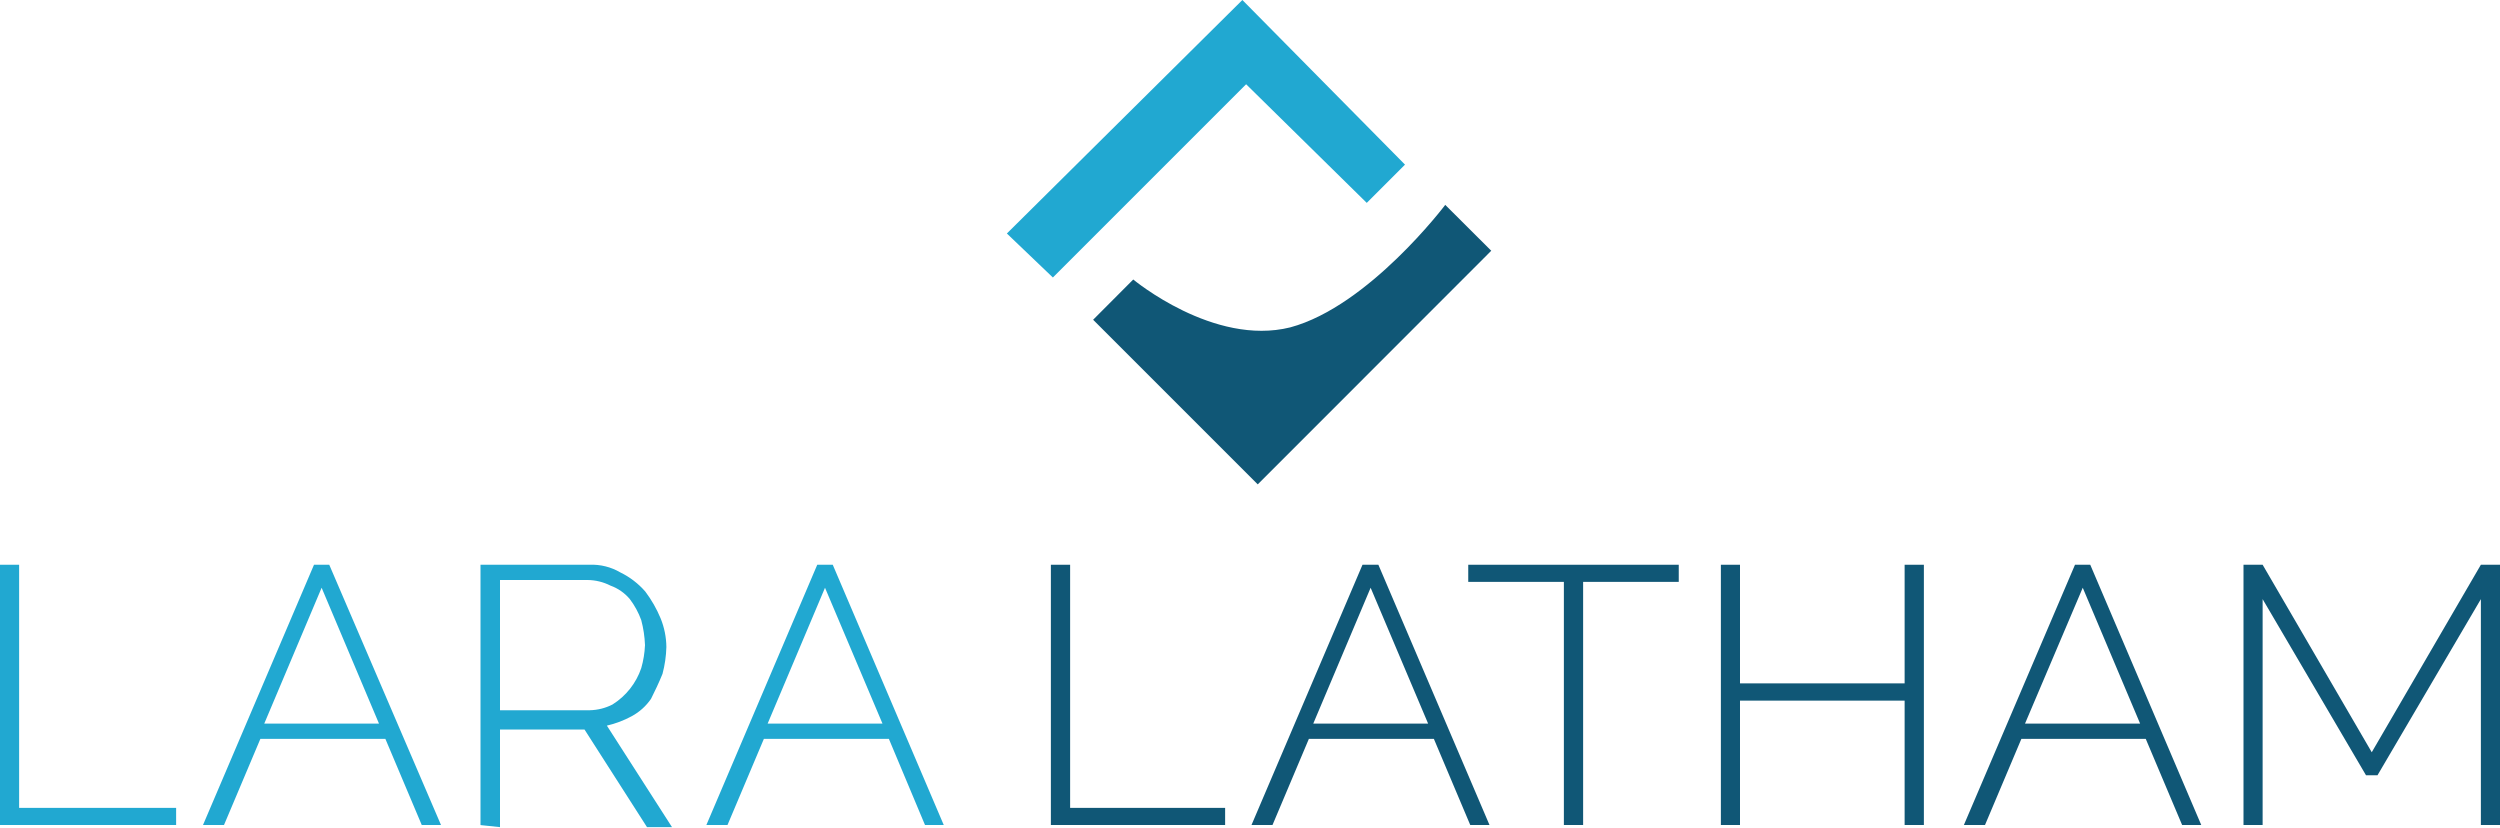
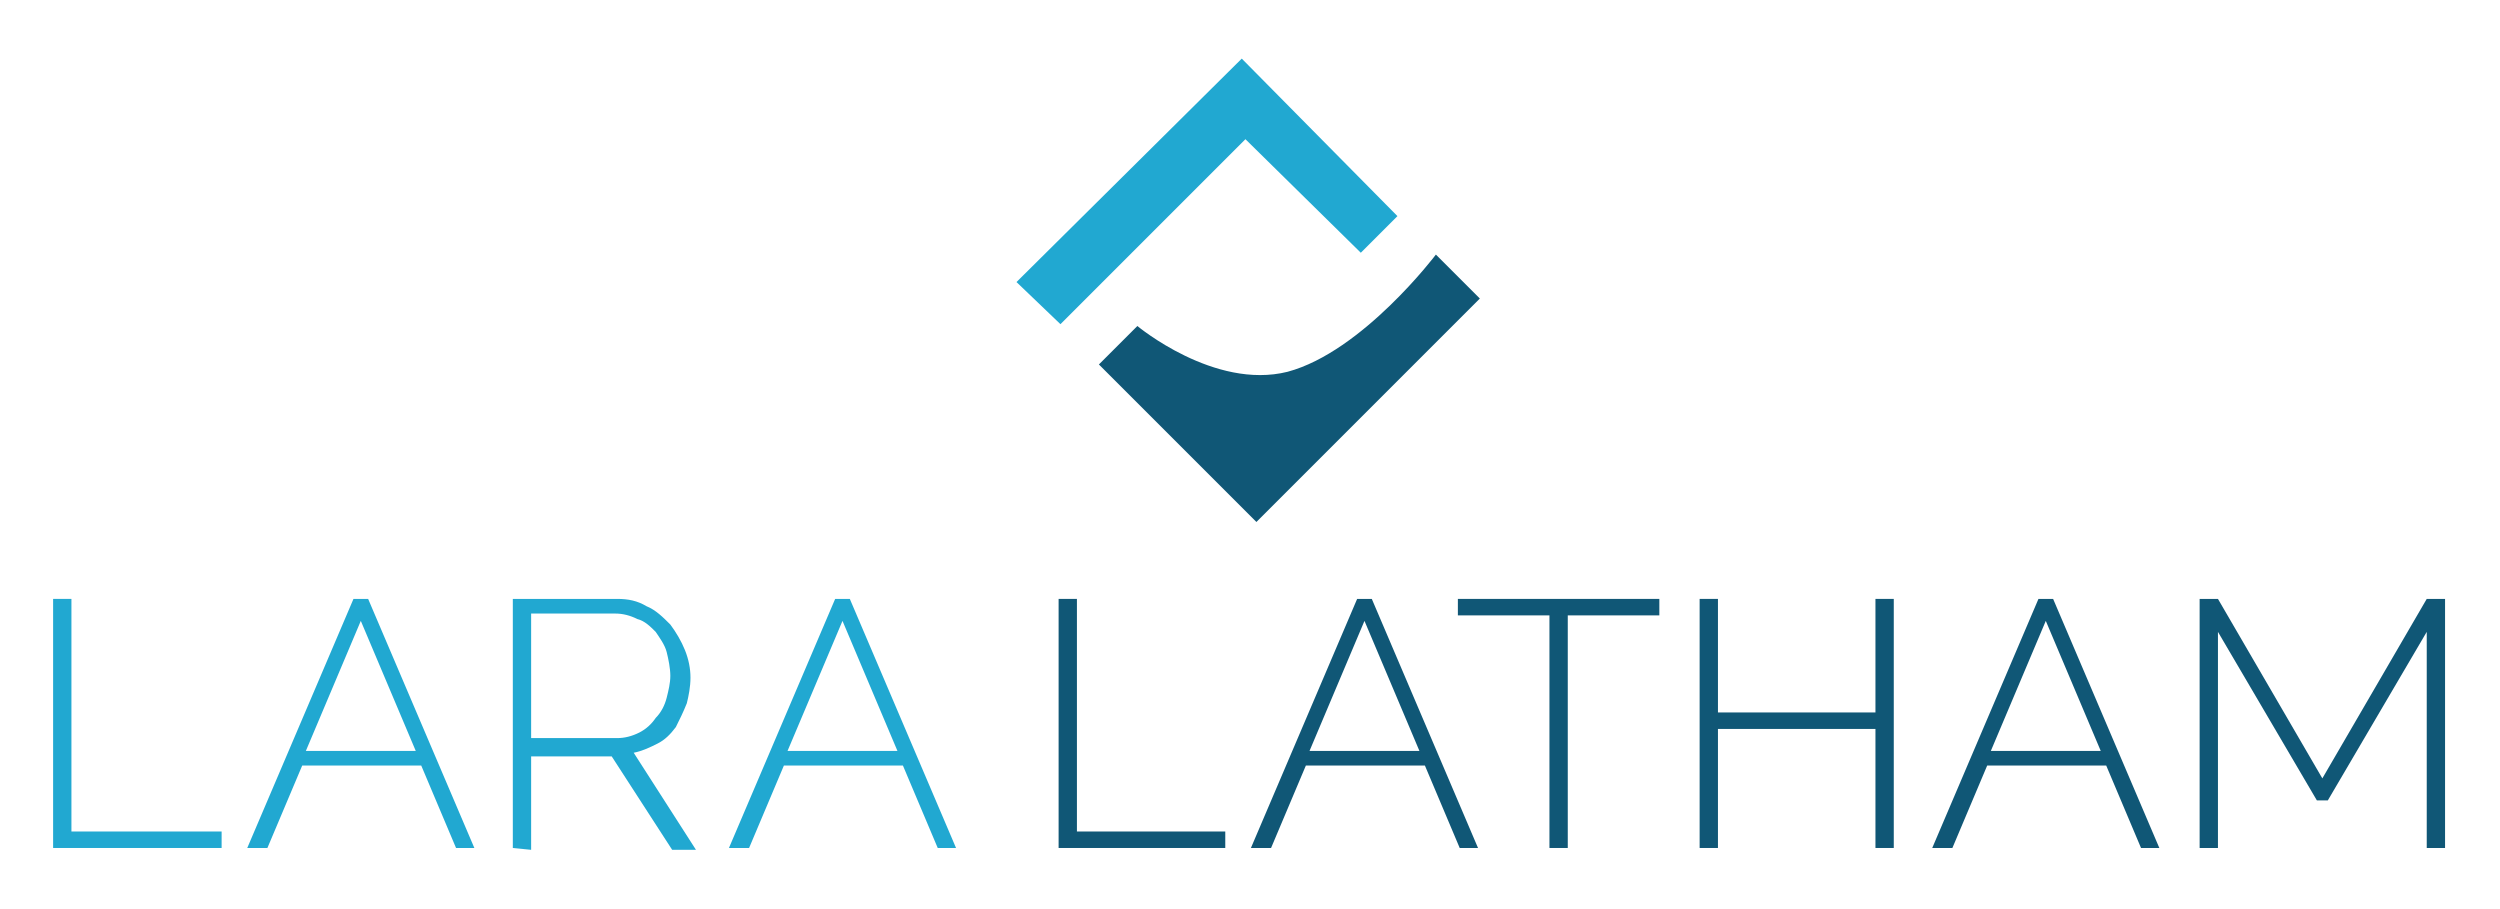
- <svg xmlns="http://www.w3.org/2000/svg" id="Layer_1" data-name="Layer 1" viewBox="0 0 200 66.16">
-   <defs>
-     <style>.cls-1{fill:#21a8d1;}.cls-2{fill:#105776;}</style>
-   </defs>
-   <polygon class="cls-1" points="99.39 0 80.55 18.68 84.23 22.2 94.18 12.25 99.69 6.74 109.34 16.23 112.4 13.17 99.39 0" />
-   <path class="cls-2" d="M88.45,25.91l3.21-3.22s6.43,5.36,12.56,3.83c6.28-1.69,12.4-9.8,12.4-9.8l3.68,3.67L101.62,39.08Z" transform="translate(-1 -0.33)" />
-   <polygon class="cls-1" points="0 45.18 0 66 14.09 66 14.09 64.63 1.53 64.63 1.53 45.18 0 45.18" />
-   <path class="cls-1" d="M26.73,47.35l4.59,10.87H22.14Zm-.61-1.84L17.24,66.33h1.68l2.91-6.89h10l2.91,6.89h1.54L27.34,45.51Z" transform="translate(-1 -0.33)" />
-   <path class="cls-1" d="M40.82,57.15h7.35A4.17,4.17,0,0,0,50,56.69a5.53,5.53,0,0,0,2.3-2.91,7.94,7.94,0,0,0,.3-1.84,9.13,9.13,0,0,0-.3-2,6.37,6.37,0,0,0-.92-1.69,3.62,3.62,0,0,0-1.54-1.07A4.13,4.13,0,0,0,48,46.73H41V57.15Zm-1.38,9.18V45.51h8.73a4.49,4.49,0,0,1,2.45.61,6.32,6.32,0,0,1,2,1.53,9.79,9.79,0,0,1,1.23,2.15,6.24,6.24,0,0,1,.46,2.29A9.27,9.27,0,0,1,54,54.24c-.31.76-.61,1.38-.92,2a4.43,4.43,0,0,1-1.53,1.38,7.84,7.84,0,0,1-2,.76l5.21,8.12h-2l-5-7.81H41v7.81l-1.53-.16Z" transform="translate(-1 -0.33)" />
-   <path class="cls-1" d="M67,47.35,71.6,58.22H62.41Zm-.62-1.84L57.51,66.33H59.2l2.91-6.89h10L75,66.33H76.5L67.62,45.51Z" transform="translate(-1 -0.33)" />
-   <polygon class="cls-2" points="84.07 45.18 84.07 66 98.01 66 98.01 64.63 85.61 64.63 85.61 45.18 84.07 45.18" />
-   <path class="cls-2" d="M110.65,47.35l4.6,10.87h-9.19ZM110,45.51l-8.88,20.82h1.68l2.91-6.89h10l2.91,6.89h1.54l-8.89-20.82Z" transform="translate(-1 -0.33)" />
-   <polygon class="cls-2" points="117.46 45.18 117.46 46.55 125.11 46.55 125.11 66 126.65 66 126.65 46.55 134.3 46.55 134.3 45.18 117.46 45.18" />
-   <polygon class="cls-2" points="152.37 45.18 152.37 54.67 139.2 54.67 139.2 45.18 137.67 45.18 137.67 66 139.2 66 139.2 56.05 152.37 56.05 152.37 66 153.91 66 153.91 45.18 152.37 45.18" />
-   <path class="cls-2" d="M167.62,47.35l4.59,10.87H163ZM167,45.51l-8.89,20.82h1.69l2.91-6.89h9.95l2.91,6.89h1.53l-8.88-20.82Z" transform="translate(-1 -0.33)" />
-   <polygon class="cls-2" points="198.47 45.18 189.74 60.18 181.01 45.18 179.48 45.18 179.48 66 181.01 66 181.01 47.93 189.28 62.02 190.2 62.02 198.47 47.93 198.47 66 200 66 200 45.18 198.47 45.18" />
+ <svg xmlns="http://www.w3.org/2000/svg" version="1.1" id="Layer_1" x="0px" y="0px" viewBox="0 0 136.5 49.6" style="enable-background:new 0 0 136.5 49.6;" xml:space="preserve">
+   <style type="text/css">
+ 	.st0{fill:none;}
+ 	.st1{fill:#21A8D1;}
+ 	.st2{fill:#105776;}
+ </style>
+   <rect class="st0" width="136.5" height="49.6" />
+   <polygon class="st1" points="67.8,3.2 55.5,15.4 57.9,17.7 64.4,11.2 68,7.6 74.3,13.8 76.3,11.8 " />
+   <g>
+     <path class="st2" d="M60,19.9l2.1-2.1c0,0,4.2,3.5,8.2,2.5c4.1-1.1,8.1-6.4,8.1-6.4l2.4,2.4L68.6,28.5L60,19.9z" />
+   </g>
+   <polygon class="st1" points="2.9,32.7 2.9,46.3 12.1,46.3 12.1,45.4 3.9,45.4 3.9,32.7 " />
+   <path class="st1" d="M19.7,33.9l3,7.1h-6L19.7,33.9z M19.3,32.7l-5.8,13.6h1.1l1.9-4.5H23l1.9,4.5h1l-5.8-13.6H19.3z" />
+   <g>
+     <path class="st1" d="M28.9,40.3h4.8c0.4,0,0.8-0.1,1.2-0.3s0.7-0.5,0.9-0.8c0.3-0.3,0.5-0.7,0.6-1.1s0.2-0.8,0.2-1.2   s-0.1-0.9-0.2-1.3s-0.4-0.8-0.6-1.1c-0.3-0.3-0.6-0.6-1-0.7c-0.4-0.2-0.8-0.3-1.2-0.3H29v6.8H28.9z M28,46.3V32.7h5.7   c0.6,0,1.1,0.1,1.6,0.4c0.5,0.2,0.9,0.6,1.3,1c0.3,0.4,0.6,0.9,0.8,1.4c0.2,0.5,0.3,1,0.3,1.5s-0.1,1-0.2,1.4   c-0.2,0.5-0.4,0.9-0.6,1.3c-0.3,0.4-0.6,0.7-1,0.9s-0.8,0.4-1.3,0.5l3.4,5.3h-1.3l-3.3-5.1H29v5.1L28,46.3L28,46.3z" />
+   </g>
+   <path class="st1" d="M46,33.9l3,7.1h-6L46,33.9z M45.6,32.7l-5.8,13.6h1.1l1.9-4.5h6.5l1.9,4.5h1l-5.8-13.6H45.6z" />
+   <polygon class="st2" points="57.8,32.7 57.8,46.3 66.9,46.3 66.9,45.4 58.8,45.4 58.8,32.7 " />
+   <path class="st2" d="M74.5,33.9l3,7.1h-6L74.5,33.9z M74.1,32.7l-5.8,13.6h1.1l1.9-4.5h6.5l1.9,4.5h1l-5.8-13.6H74.1z" />
+   <polygon class="st2" points="79.6,32.7 79.6,33.6 84.6,33.6 84.6,46.3 85.6,46.3 85.6,33.6 90.6,33.6 90.6,32.7 " />
+   <polygon class="st2" points="102.4,32.7 102.4,38.9 93.8,38.9 93.8,32.7 92.8,32.7 92.8,46.3 93.8,46.3 93.8,39.8 102.4,39.8   102.4,46.3 103.4,46.3 103.4,32.7 " />
+   <path class="st2" d="M111.7,33.9l3,7.1h-6L111.7,33.9z M111.3,32.7l-5.8,13.6h1.1l1.9-4.5h6.5l1.9,4.5h1l-5.8-13.6H111.3z" />
+   <polygon class="st2" points="132.5,32.7 126.8,42.5 121.1,32.7 120.1,32.7 120.1,46.3 121.1,46.3 121.1,34.5 126.5,43.7 127.1,43.7   132.5,34.5 132.5,46.3 133.5,46.3 133.5,32.7 " />
</svg>
